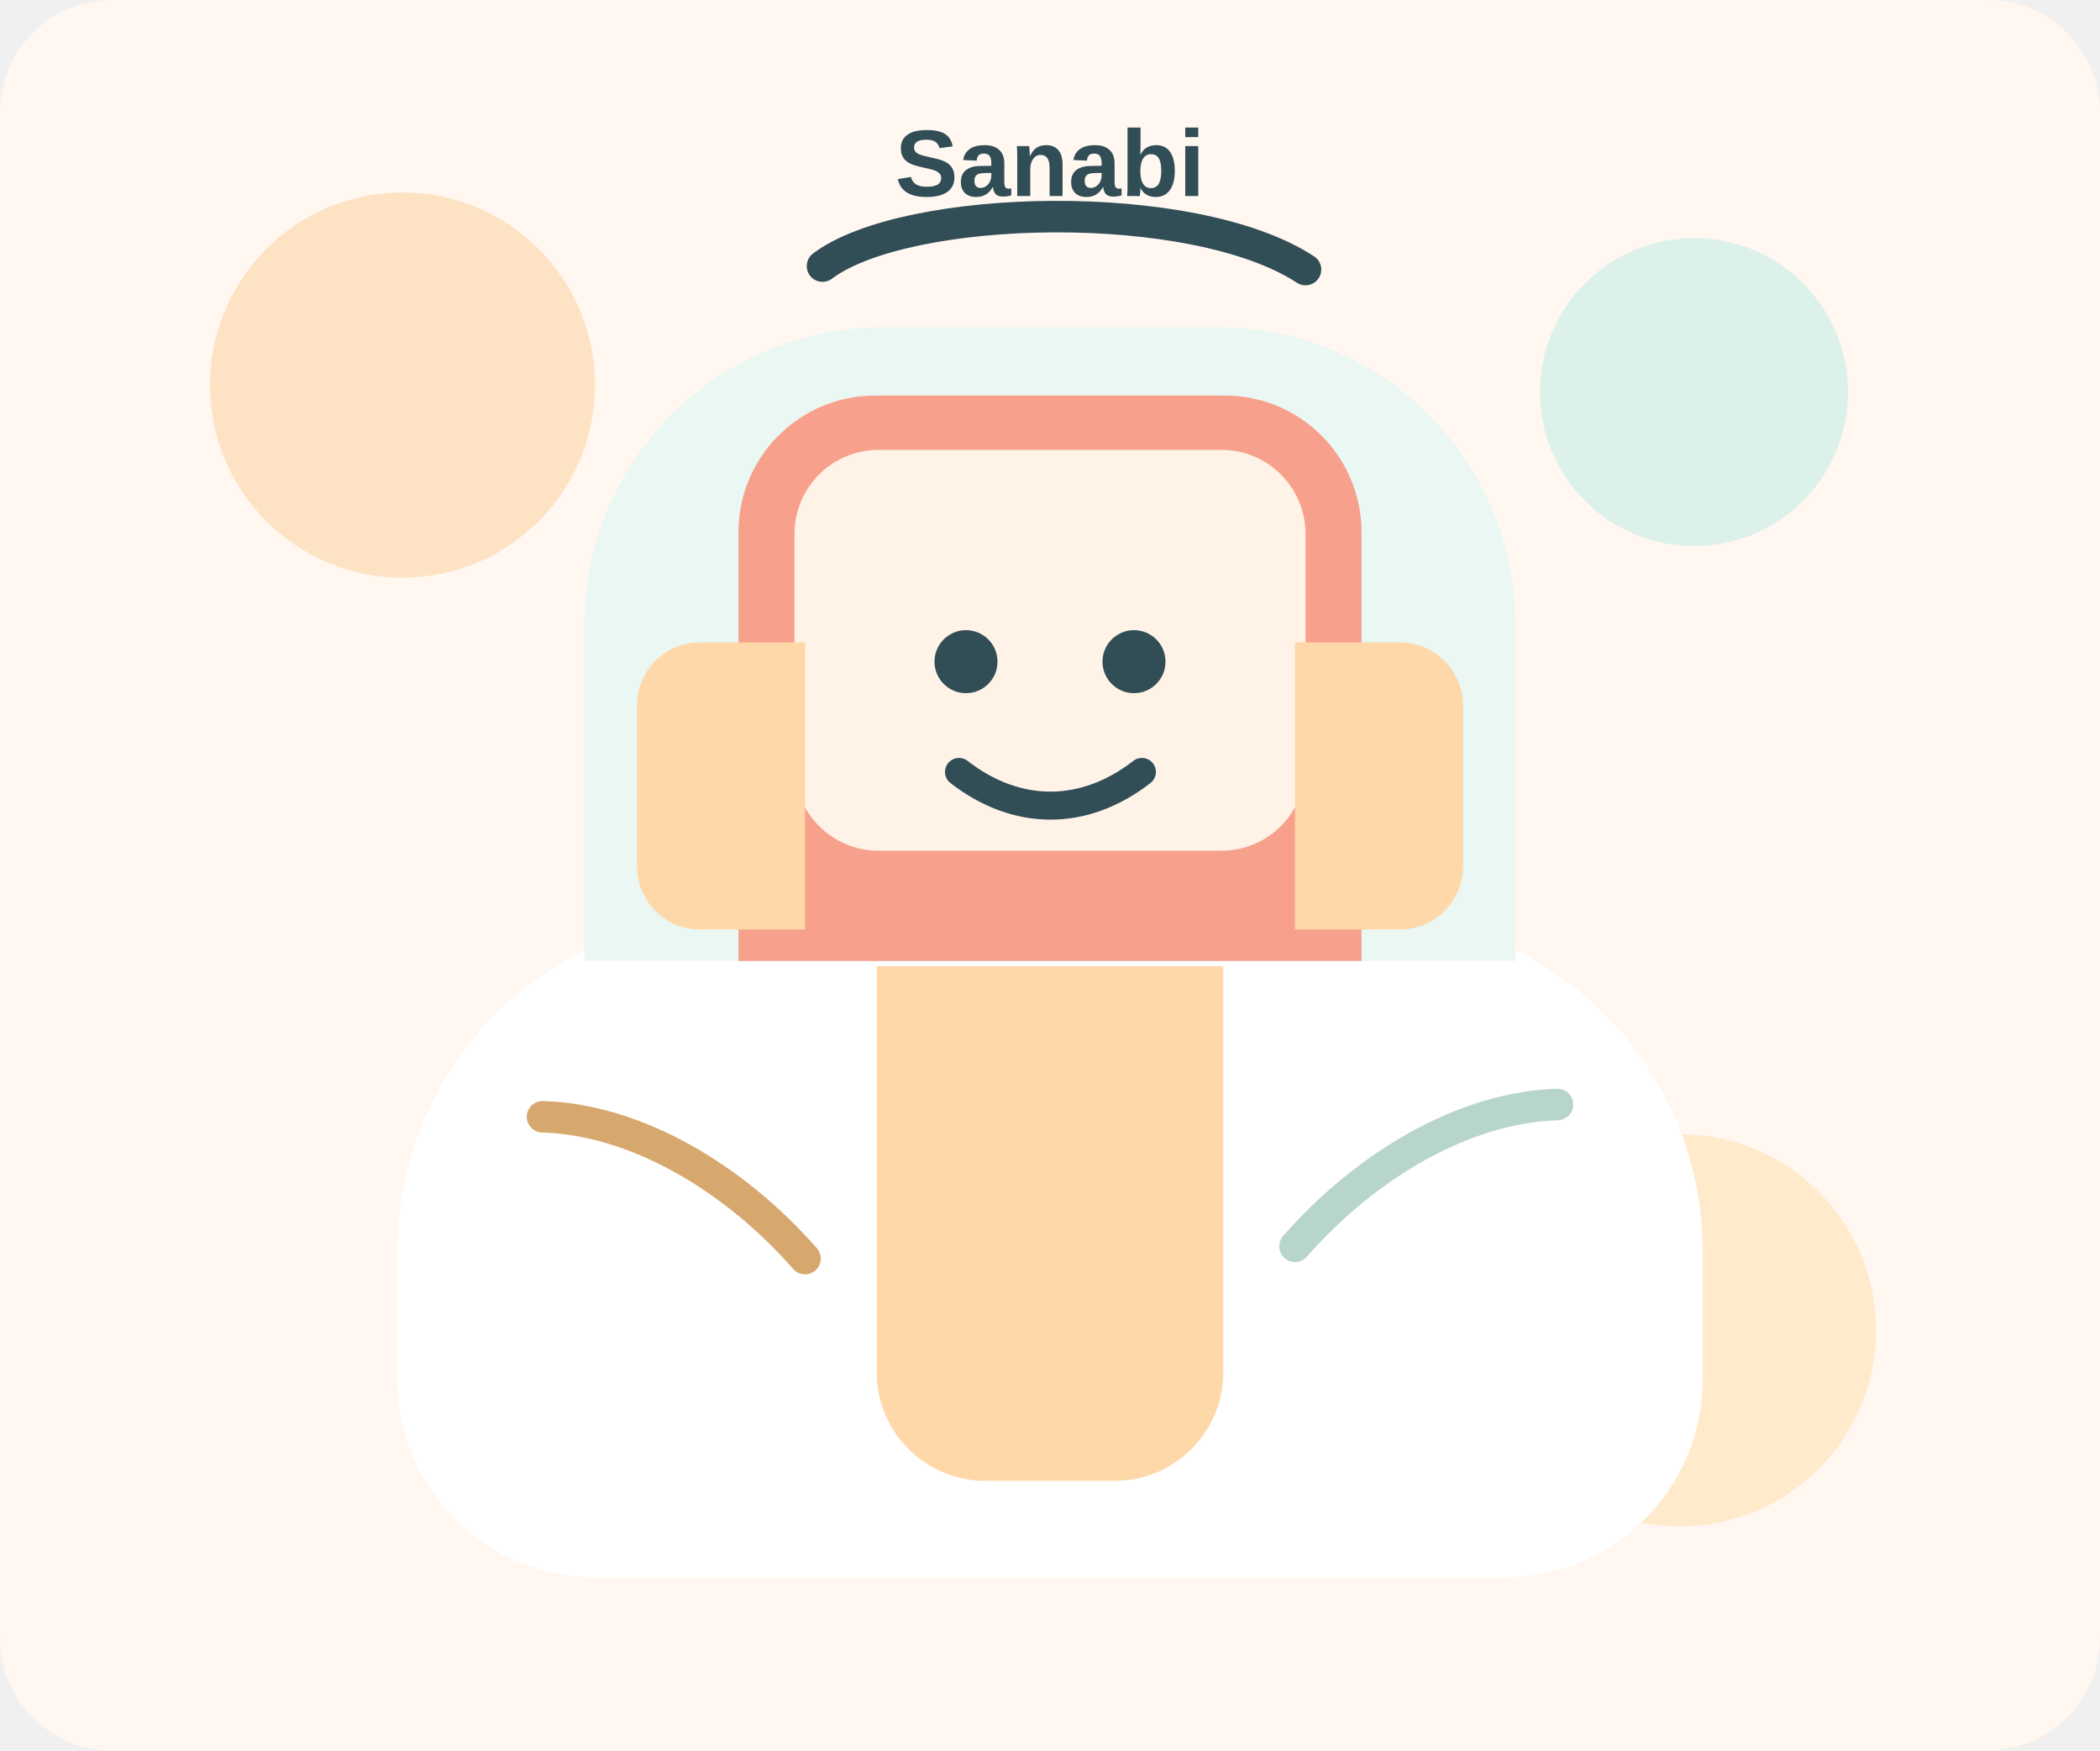
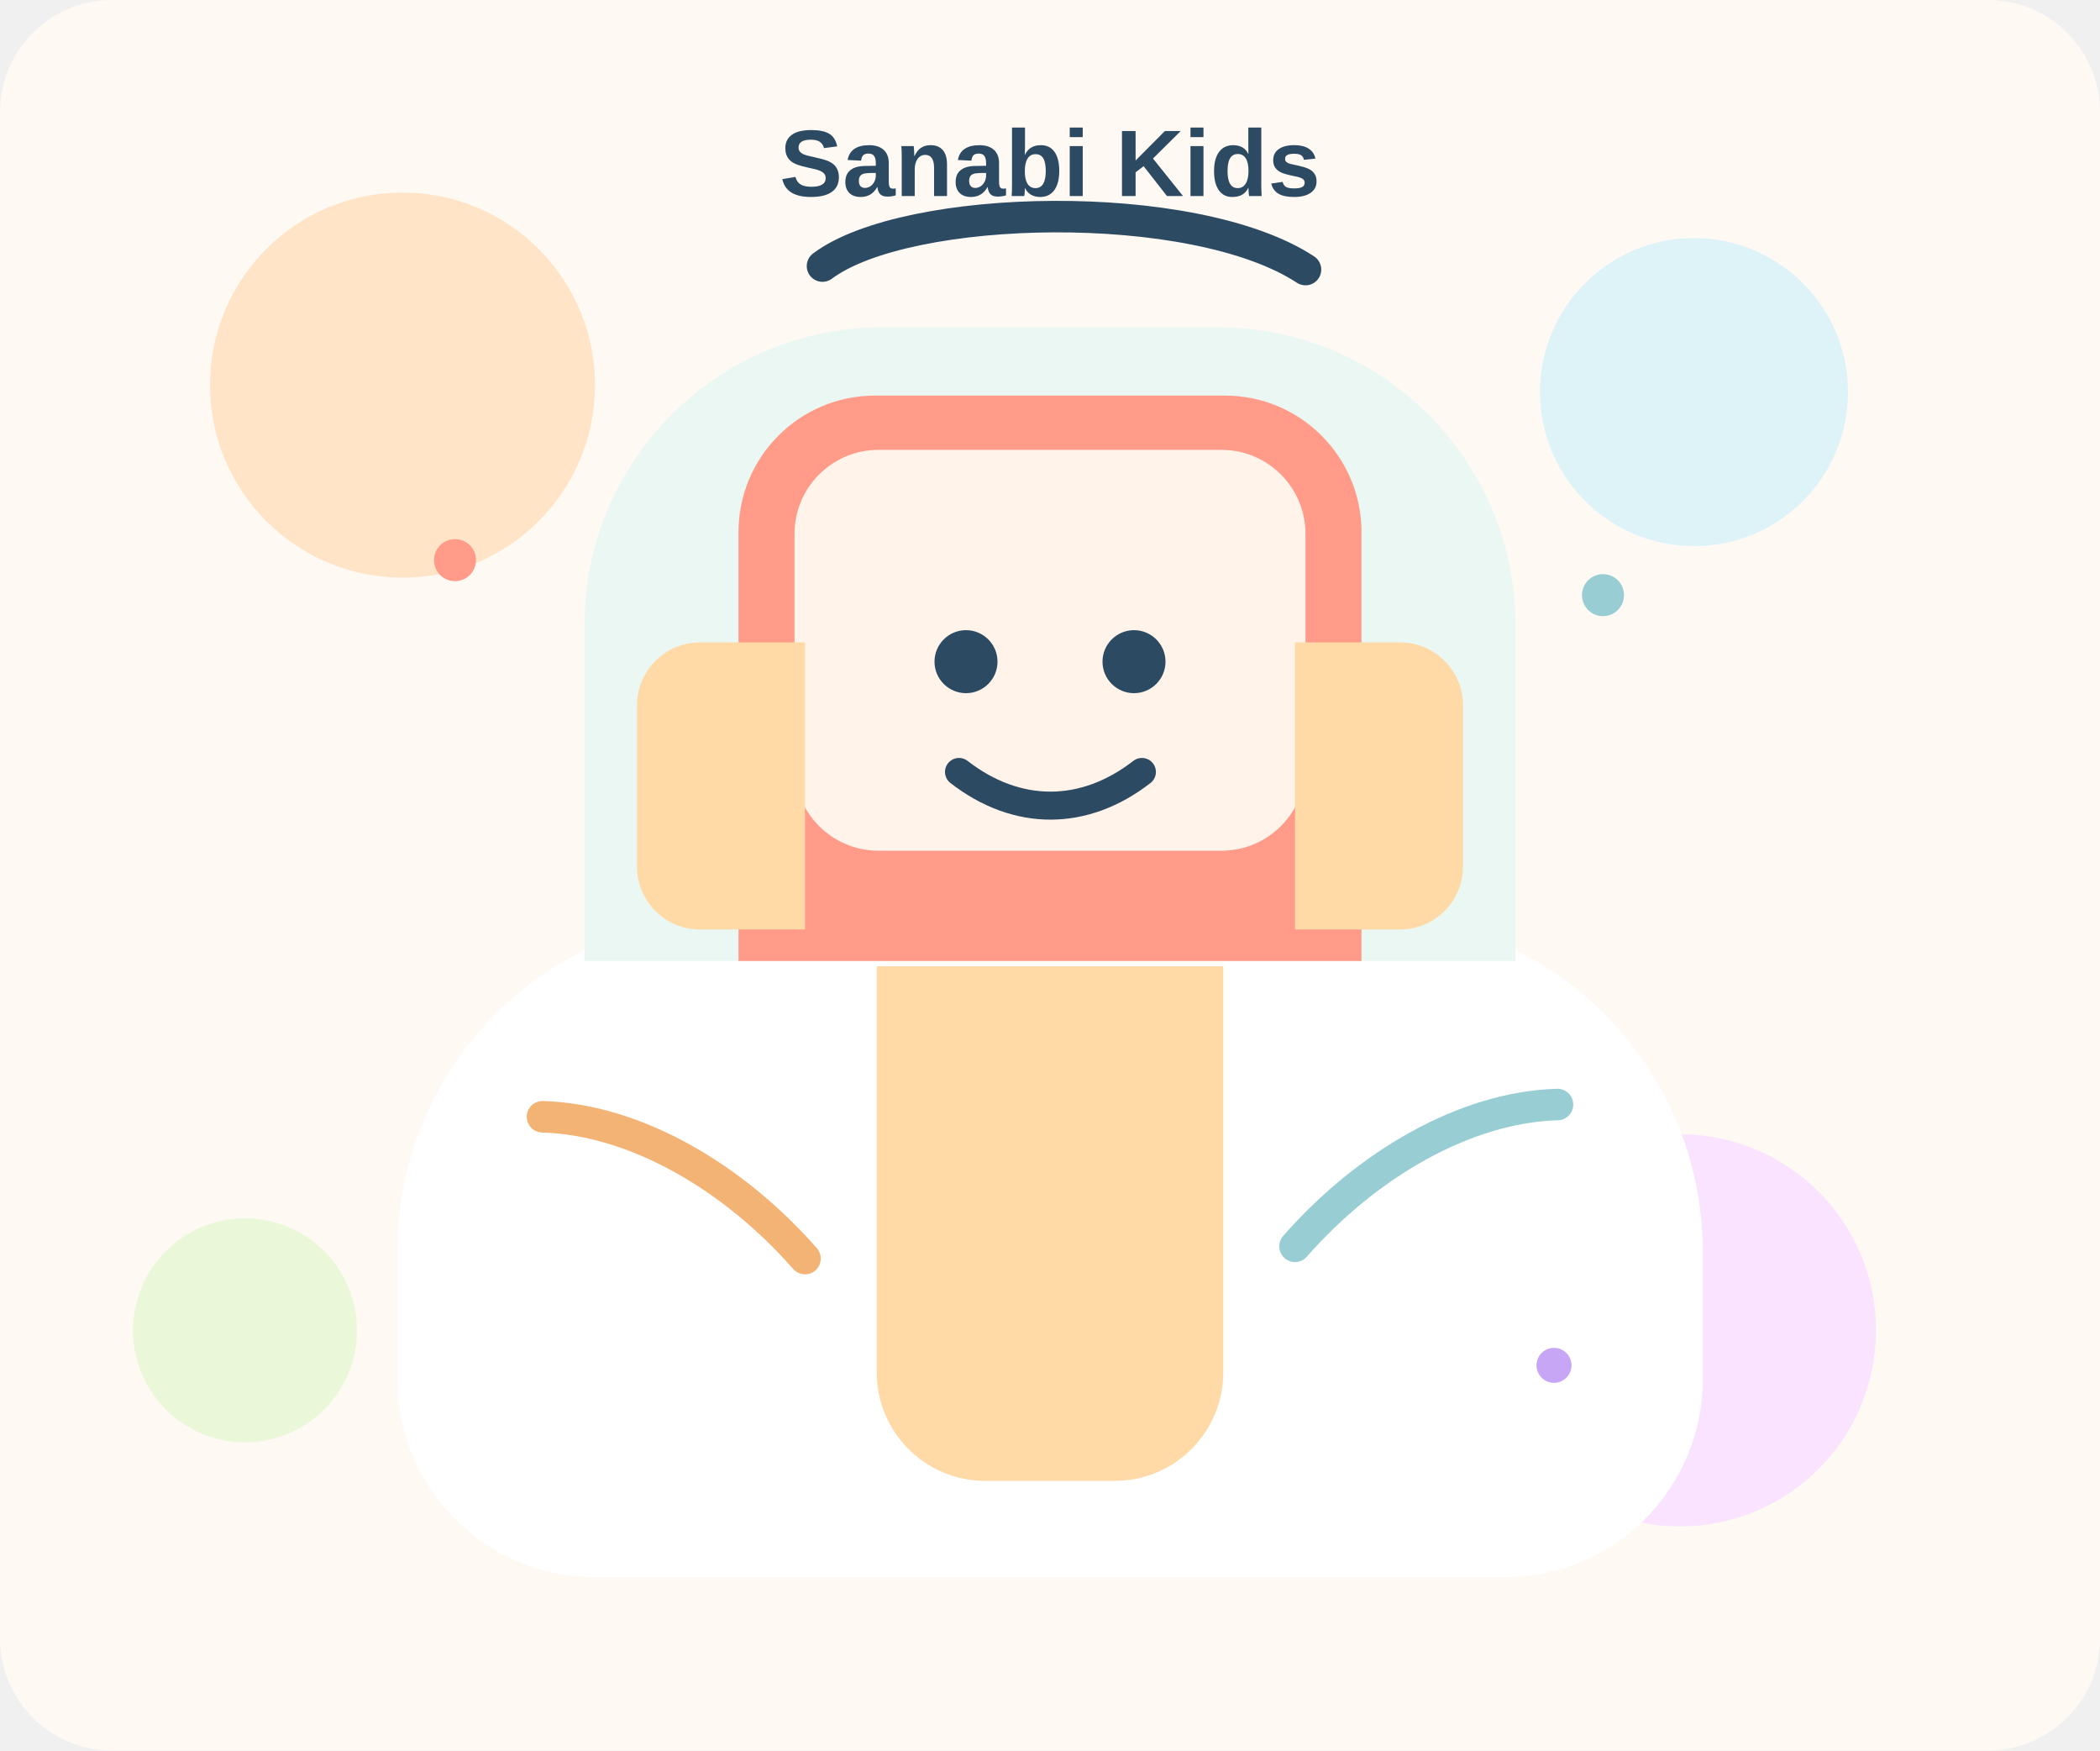
<svg xmlns="http://www.w3.org/2000/svg" width="1200" height="1000" viewBox="0 0 1200 1000" fill="none">
-   <rect width="1200" height="1000" rx="64" fill="#FFF7F0" />
-   <circle cx="230" cy="220" r="110" fill="#FEE2C4" />
-   <circle cx="968" cy="224" r="88" fill="#DDF1EB" />
-   <circle cx="960" cy="760" r="112" fill="#FFEACB" />
+   <rect width="1200" height="1000" rx="64" fill="#FFF9F4" />
+   <circle cx="230" cy="220" r="110" fill="#FFE4C7" />
+   <circle cx="968" cy="224" r="88" fill="#DDF3F7" />
+   <circle cx="960" cy="760" r="112" fill="#F9E3FF" />
+   <circle cx="140" cy="760" r="64" fill="#EAF8D9" />
  <path d="M227 715C227 608.961 312.961 523 419 523H781C887.039 523 973 608.961 973 715V788C973 850.408 922.408 901 860 901H340C277.592 901 227 850.408 227 788V715Z" fill="#FFFFFF" />
  <path d="M334 357C334 263.149 410.149 187 504 187H696C789.851 187 866 263.149 866 357V549H334V357Z" fill="#EAF7F3" />
-   <path d="M422 304C422 260.922 456.922 226 500 226H700C743.078 226 778 260.922 778 304V549H422V304Z" fill="#F7A08C" />
-   <rect x="454" y="257" width="292" height="229" rx="48" fill="#FFF2E7" />
-   <path d="M501 552H699V784C699 818.242 671.242 846 637 846H563C528.758 846 501 818.242 501 784V552Z" fill="#FFD8A9" />
-   <path d="M364 403C364 383.118 380.118 367 400 367H460V531H400C380.118 531 364 514.882 364 495V403Z" fill="#FFD8A9" />
-   <path d="M836 403C836 383.118 819.882 367 800 367H740V531H800C819.882 531 836 514.882 836 495V403Z" fill="#FFD8A9" />
-   <circle cx="552" cy="378" r="18" fill="#314D56" />
-   <circle cx="648" cy="378" r="18" fill="#314D56" />
-   <path d="M548 441C581.033 466.66 619.482 466.66 652.515 441" stroke="#314D56" stroke-width="16" stroke-linecap="round" />
-   <path d="M470 152C518 116 682 112 746 154" stroke="#314D56" stroke-width="18" stroke-linecap="round" />
-   <path d="M310 638C362.917 639.469 419.156 672.41 460 719" stroke="#D7A86E" stroke-width="18" stroke-linecap="round" />
-   <path d="M890 631C837.083 632.469 780.844 665.41 740 712" stroke="#B8D5CB" stroke-width="18" stroke-linecap="round" />
-   <text x="600" y="112" text-anchor="middle" fill="#314D56" font-size="54" font-family="Arial, sans-serif" font-weight="700">Sanabi</text>
+   <path d="M422 304C422 260.922 456.922 226 500 226H700C743.078 226 778 260.922 778 304V549H422V304Z" fill="#FF9B88" />
+   <rect x="454" y="257" width="292" height="229" rx="48" fill="#FFF3EA" />
+   <path d="M501 552H699V784C699 818.242 671.242 846 637 846H563C528.758 846 501 818.242 501 784V552Z" fill="#FFD9A6" />
+   <path d="M364 403C364 383.118 380.118 367 400 367H460V531H400C380.118 531 364 514.882 364 495V403Z" fill="#FFD9A6" />
+   <path d="M836 403C836 383.118 819.882 367 800 367H740V531H800C819.882 531 836 514.882 836 495V403Z" fill="#FFD9A6" />
+   <circle cx="552" cy="378" r="18" fill="#2D4A63" />
+   <circle cx="648" cy="378" r="18" fill="#2D4A63" />
+   <path d="M548 441C581.033 466.66 619.482 466.66 652.515 441" stroke="#2D4A63" stroke-width="16" stroke-linecap="round" />
+   <path d="M470 152C518 116 682 112 746 154" stroke="#2D4A63" stroke-width="18" stroke-linecap="round" />
+   <path d="M310 638C362.917 639.469 419.156 672.41 460 719" stroke="#F3B374" stroke-width="18" stroke-linecap="round" />
+   <path d="M890 631C837.083 632.469 780.844 665.41 740 712" stroke="#98CDD3" stroke-width="18" stroke-linecap="round" />
+   <circle cx="260" cy="320" r="12" fill="#FF9B88" />
+   <circle cx="916" cy="340" r="12" fill="#98CDD3" />
+   <circle cx="888" cy="780" r="10" fill="#C7A7F5" />
+   <text x="600" y="112" text-anchor="middle" fill="#2D4A63" font-size="54" font-family="Arial, sans-serif" font-weight="700">Sanabi Kids</text>
</svg>
